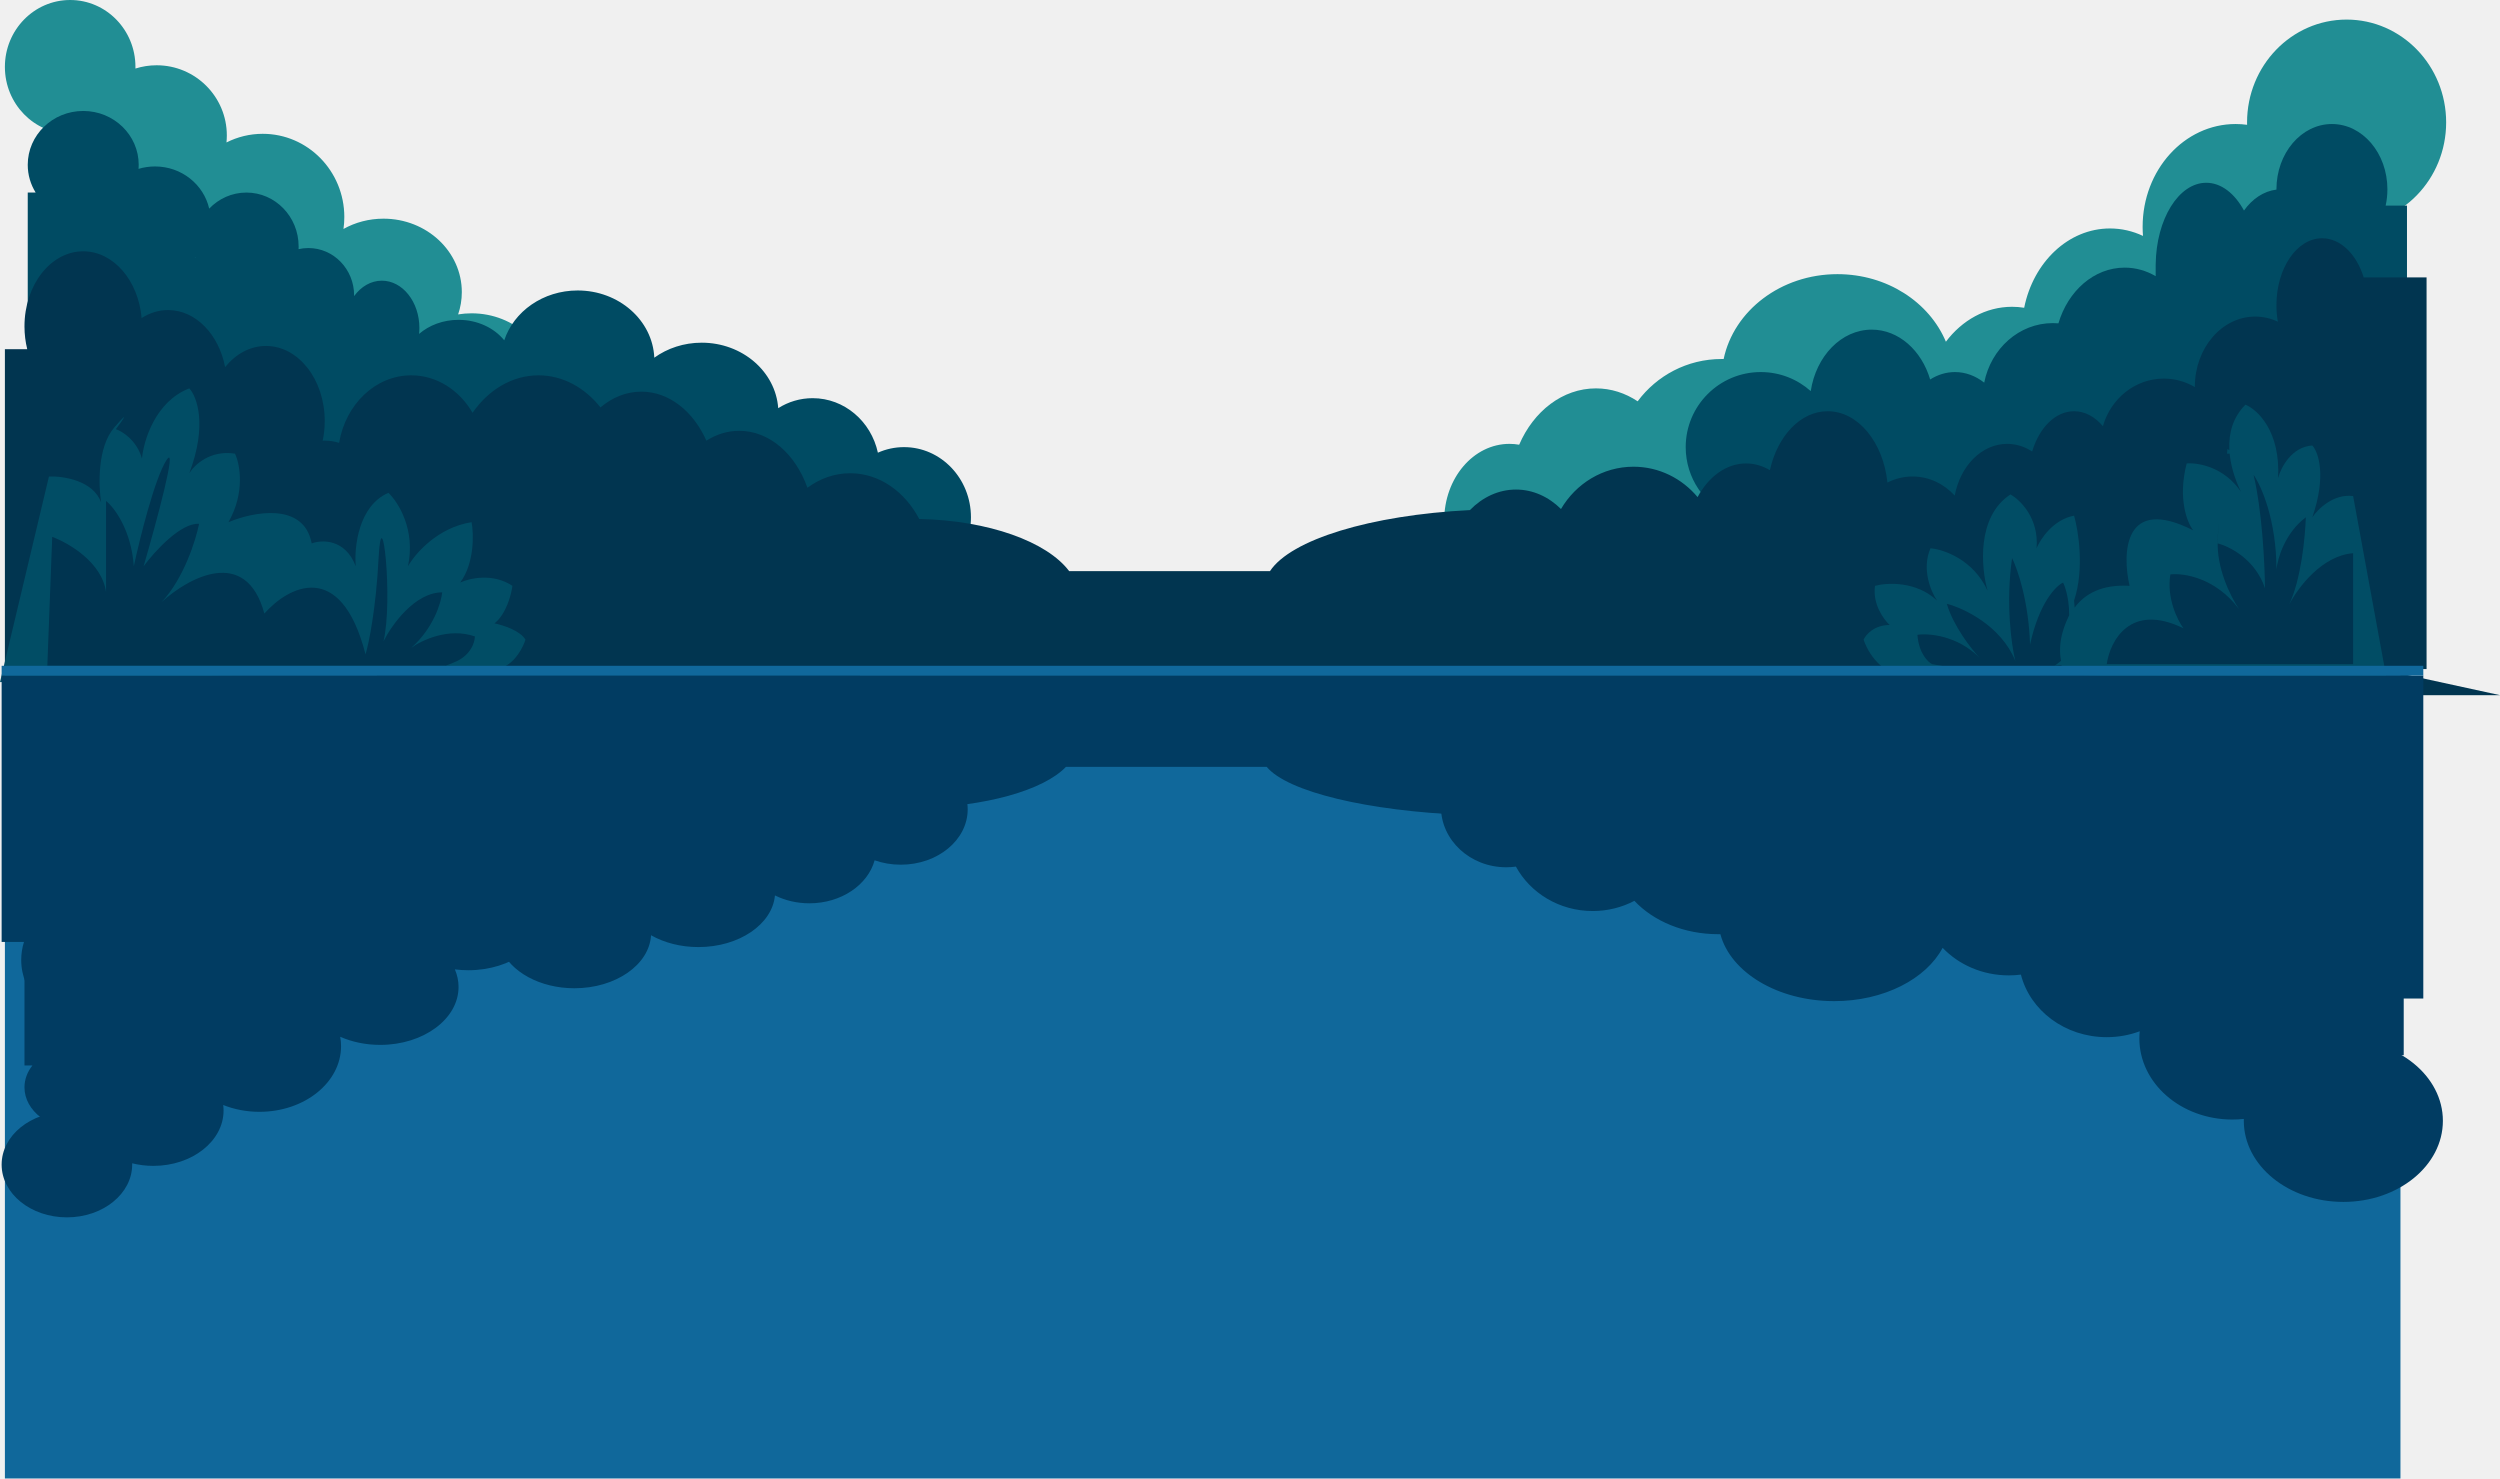
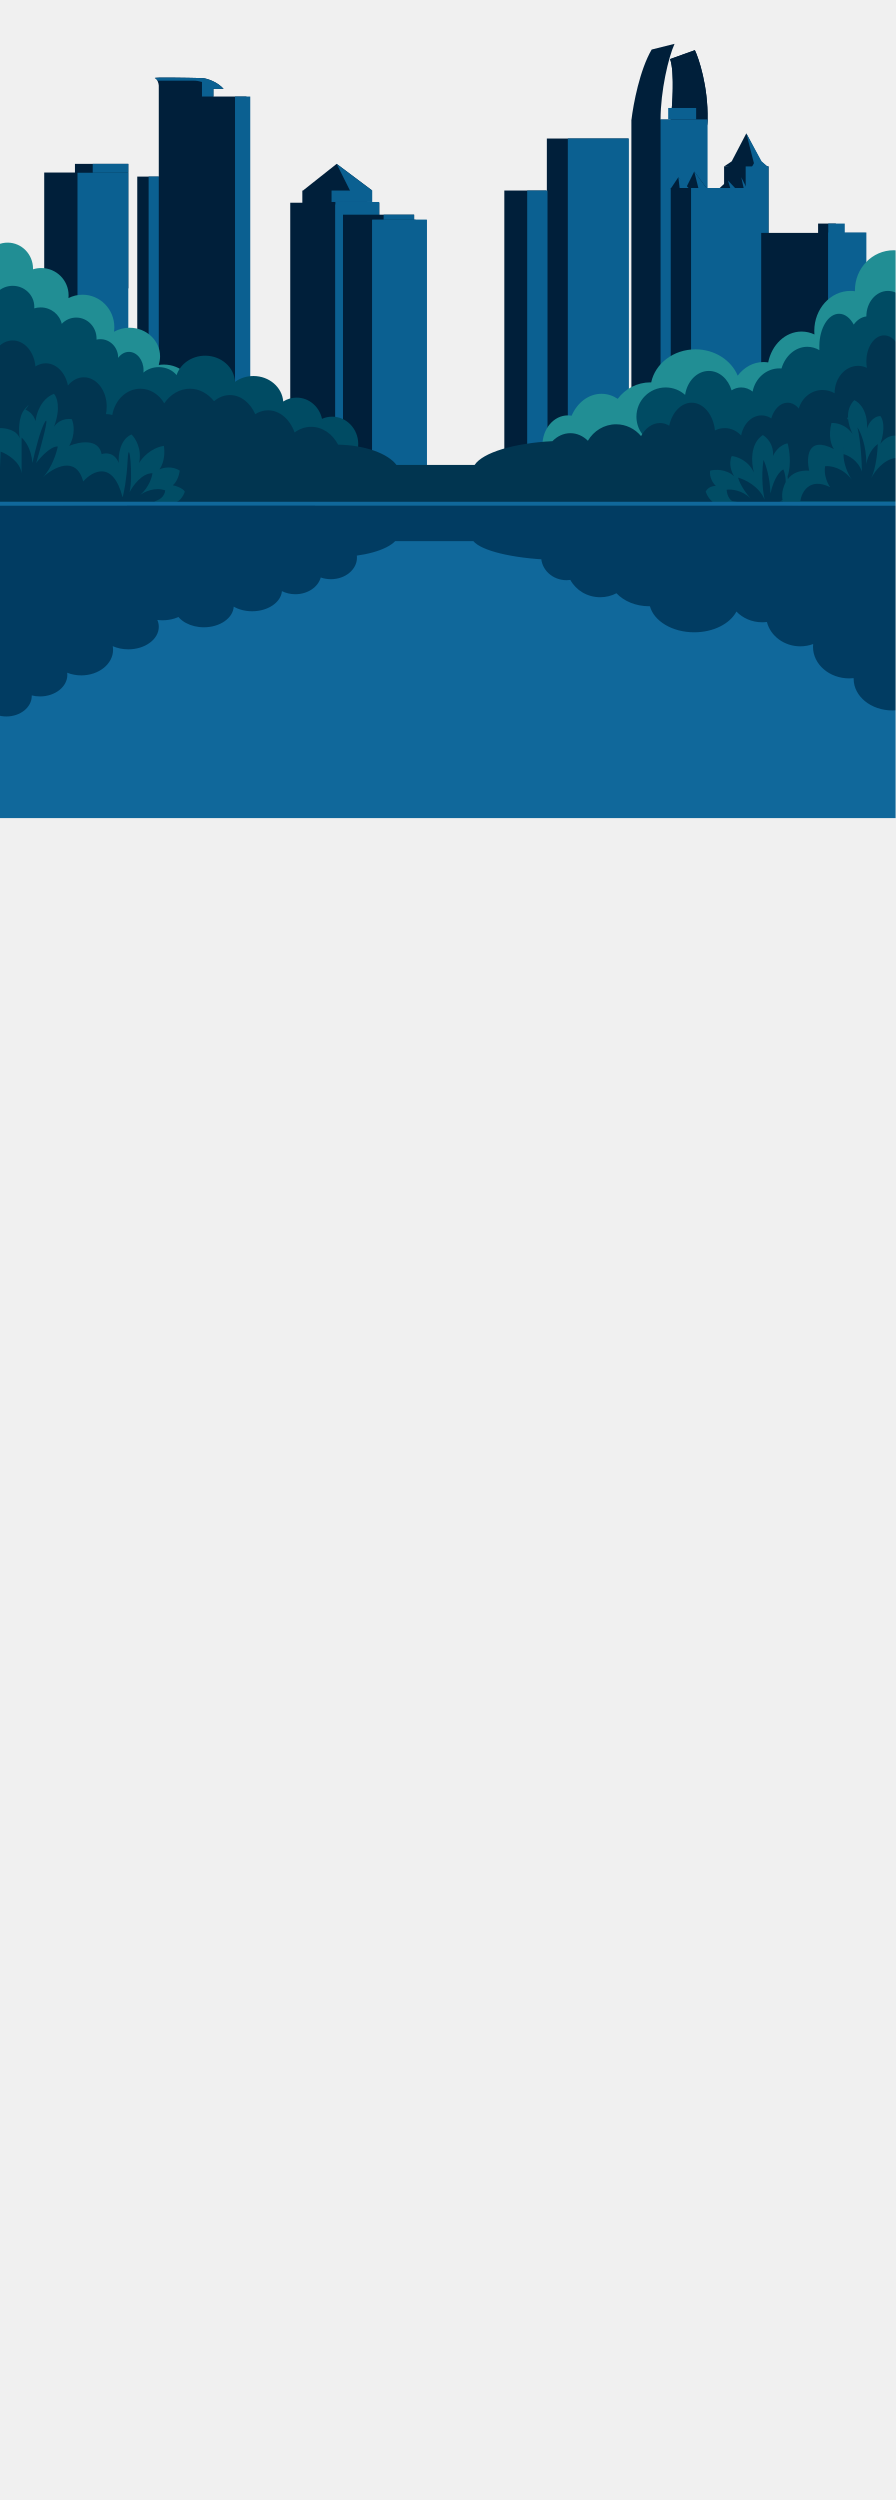
- <svg xmlns="http://www.w3.org/2000/svg" width="766" height="453" viewBox="0 0 766 453" fill="none">
-   <path d="M719 6C735.845 6 749.5 20.103 749.5 37.5C749.5 54.897 735.845 69 719 69C717.116 69 715.273 68.822 713.483 68.484C713.493 68.822 713.5 69.16 713.5 69.5C713.5 86.897 700.74 101 685 101C680.853 101 676.913 100.02 673.358 98.26C673.452 99.325 673.5 100.406 673.5 101.5C673.5 118.897 661.412 133 646.5 133C645.241 133 644.003 132.897 642.79 132.702C639.998 146.628 629.288 157 616.5 157C604.656 157 594.594 148.103 590.955 135.725C584.457 143.198 574.351 148 563 148C561.639 148 560.296 147.928 558.975 147.794C556.248 162.701 543.195 174 527.5 174C521.361 174 515.626 172.27 510.755 169.272C505.967 177.569 498.01 183 489 183C483.777 183 478.908 181.175 474.805 178.025C471.411 181.142 467.141 183 462.5 183C451.454 183 442.5 172.479 442.5 159.5C442.5 146.521 451.454 136 462.5 136C463.511 136 464.504 136.089 465.475 136.259C469.89 126.004 478.767 119 489 119C493.634 119 497.989 120.437 501.778 122.961C507.609 115.097 516.959 110 527.5 110C527.708 110 527.917 110.004 528.124 110.008C531.236 95.199 545.666 84 563 84C578.194 84 591.156 92.605 596.222 104.703C601.17 98.141 608.42 94 616.5 94C617.758 94 618.996 94.103 620.209 94.297C623.001 80.371 633.713 70 646.5 70C650.076 70 653.488 70.812 656.611 72.285C656.539 71.368 656.5 70.439 656.5 69.5C656.5 52.103 669.26 38 685 38C686.188 38 687.359 38.081 688.509 38.237C688.503 37.992 688.5 37.746 688.5 37.5C688.5 20.103 702.155 6 719 6ZM21.5 0C32.546 0 41.5 9.178 41.5 20.5C41.5 20.668 41.497 20.836 41.493 21.003C43.546 20.352 45.732 20 48 20C59.874 20 69.5 29.626 69.5 41.5C69.5 42.226 69.463 42.943 69.393 43.65C72.739 41.955 76.51 41 80.5 41C94.307 41 105.5 52.417 105.5 66.5C105.5 67.74 105.411 68.959 105.243 70.152C108.831 68.15 113.022 67 117.5 67C130.755 67 141.5 77.074 141.5 89.5C141.5 91.882 141.103 94.177 140.371 96.332C141.713 96.114 143.092 96 144.5 96C157.755 96 168.5 106.074 168.5 118.5C168.5 130.926 157.755 141 144.5 141C131.245 141 120.5 130.926 120.5 118.5C120.5 116.118 120.896 113.822 121.628 111.667C120.287 111.885 118.908 112 117.5 112C104.245 112 93.5 101.926 93.5 89.5C93.5 89.085 93.512 88.672 93.536 88.262C89.74 90.632 85.277 92 80.5 92C66.693 92 55.5 80.583 55.5 66.5C55.5 64.777 55.668 63.093 55.987 61.466C53.518 62.455 50.823 63 48 63C36.126 63 26.5 53.374 26.5 41.5C26.5 41.112 26.511 40.727 26.531 40.345C24.924 40.772 23.238 41 21.5 41C10.454 41 1.5 31.822 1.5 20.5C1.5 9.178 10.454 0 21.5 0Z" fill="#218E94" />
-   <path d="M25.5 34C34.889 34 42.5 41.387 42.5 50.5C42.5 50.917 42.483 51.33 42.451 51.739C44.046 51.258 45.742 51 47.5 51C55.624 51 62.415 56.531 64.098 63.925C67 60.885 71.037 59 75.5 59C84.337 59 91.5 66.387 91.5 75.5C91.5 75.781 91.493 76.061 91.48 76.339C92.452 76.117 93.463 76 94.5 76C102.232 76 108.5 82.492 108.5 90.5C108.5 90.58 108.497 90.659 108.496 90.738C110.599 87.827 113.631 86 117 86C123.351 86 128.5 92.492 128.5 100.5C128.5 101.113 128.466 101.717 128.407 102.31C131.489 99.649 135.769 98 140.5 98C146.308 98 151.434 100.485 154.501 104.275C157.419 95.437 166.387 89 177 89C189.647 89 199.959 98.141 200.478 109.595C204.475 106.716 209.518 105 215 105C227.451 105 237.639 113.86 238.446 125.064C241.529 123.119 245.14 122 249 122C258.75 122 266.908 129.139 268.986 138.704C271.448 137.607 274.156 137 277 137C288.322 137 297.5 146.626 297.5 158.5C297.5 170.374 288.322 180 277 180C272.294 180 267.96 178.335 264.5 175.539V213H116.5V202H91.5V196H53.5V202H8.5V59H10.927C9.386 56.517 8.5 53.609 8.5 50.5C8.5 41.387 16.111 34 25.5 34ZM714.5 38C723.889 38 731.5 46.954 731.5 58C731.5 59.727 731.314 61.402 730.965 63H737.5V183H694.5V176H530.5V158.171C522.27 154.668 516.5 146.508 516.5 137C516.5 124.297 526.797 114 539.5 114C545.38 114 550.744 116.208 554.811 119.838C556.429 109.122 564.181 101 573.5 101C581.755 101 588.779 107.373 591.4 116.275C593.699 114.817 596.277 114 599 114C602.275 114 605.34 115.184 607.961 117.242C610.01 106.823 618.651 99 629 99C629.573 99 630.141 99.024 630.703 99.071C633.638 89.13 641.616 82 651 82C654.411 82 657.635 82.944 660.5 84.62V81H660.504C660.666 67.147 667.541 56 676 56C680.593 56 684.718 59.288 687.557 64.51C690.075 60.956 693.574 58.579 697.501 58.093C697.501 58.062 697.5 58.031 697.5 58C697.5 46.954 705.111 38 714.5 38ZM59.831 78.856C59.784 78.905 59.736 78.952 59.688 79H59.861C59.851 78.952 59.841 78.904 59.831 78.856Z" fill="#004B63" />
-   <path d="M711.5 73C717.161 73 722.037 77.921 724.243 85H743.5V205H729.264L766 213H1.5V107H8.35C7.798 104.793 7.5 102.441 7.5 100C7.5 87.297 15.559 77 25.5 77C34.77 77 42.401 85.954 43.39 97.462C45.827 95.887 48.582 95 51.5 95C59.952 95 67.042 102.444 68.977 112.48C72.216 108.469 76.632 106 81.5 106C91.441 106 99.5 116.297 99.5 129C99.5 131.081 99.282 133.097 98.877 135.015C99.084 135.006 99.291 135 99.5 135C101.018 135 102.492 135.241 103.9 135.693C105.884 123.908 115.023 115 126 115C133.855 115 140.767 119.563 144.792 126.477C149.653 119.456 156.902 115 165 115C172.445 115 179.171 118.766 183.984 124.828C187.586 121.775 191.884 120 196.5 120C205.02 120 212.457 126.042 216.432 135.021C219.473 133.086 222.889 132 226.5 132C235.767 132 243.752 139.149 247.395 149.448C251.205 146.628 255.694 145 260.5 145C269.413 145 277.235 150.598 281.661 159.022C302.923 159.44 320.82 165.983 327.594 175H389.12C395.474 165.343 419.855 157.83 450.385 156.29C454.205 152.364 459.127 150 464.5 150C469.72 150 474.515 152.233 478.287 155.961C482.852 148.189 491.092 143 500.5 143C508.342 143 515.374 146.606 520.141 152.308C523.512 146.053 528.913 142 535 142C537.593 142 540.06 142.736 542.3 144.063C544.609 133.608 551.66 126 560 126C569.318 126 577.026 135.496 578.311 147.85C580.652 146.662 583.256 146 586 146C591.032 146 595.594 148.227 598.929 151.839C600.627 142.763 607.178 136 615 136C617.763 136 620.366 136.845 622.654 138.337C624.809 131.077 629.749 126 635.5 126C638.846 126 641.916 127.719 644.324 130.586C646.739 122.147 654.186 116 663 116C666.45 116 669.69 116.943 672.501 118.595C672.501 118.563 672.5 118.532 672.5 118.5C672.5 106.626 680.783 97 691 97C693.451 97 695.789 97.555 697.93 98.561C697.649 96.942 697.5 95.246 697.5 93.5C697.5 82.178 703.768 73 711.5 73ZM682.473 137.583C682.449 138.06 682.41 138.532 682.355 139H685.411C684.39 138.624 683.408 138.149 682.473 137.583Z" fill="#013550" />
-   <path d="M580.5 206.5C578.333 205.833 573.4 202.8 571 196C571.667 194.5 574.2 191.5 579 191.5C577.167 189.833 573.7 185.1 574.5 179.5C578.167 178.5 587.1 178 593.5 184C591.667 181.333 588.7 174.4 591.5 168C595.5 168.333 604.6 171.4 609 181C607 174 605.6 158.3 616 151.5C619 153.167 624.8 158.8 624 168C625.167 165.167 629.1 159.2 635.5 158C636.833 162.667 638.7 174.4 635.5 184L635.667 186.175C638.804 181.916 644.056 179.003 652.5 179.5C650.167 169.333 650.8 151.7 672 162.5C670.167 160.167 667.2 152.8 670 142C673.677 141.706 681.535 143.177 686.629 150.676C683.119 143.539 680.189 131.811 688 124C691.667 125.5 698.8 132.1 698 146.5C698.833 143.333 702.1 136.9 708.5 136.5C710.333 138.5 712.9 145.7 708.5 158.5C710.167 156 715 151.2 721 152L732 212L632 206.5C631.853 205.66 631.732 204.748 631.649 203.784L580.5 206.5Z" fill="#014D65" />
-   <path d="M31 154C28.6 147.2 19.333 145.833 15 146L0 209L154 204.5C158 202.9 160.333 198.167 161 196C159.4 193.2 154 191.5 151.5 191C155.1 188.2 156.667 182.167 157 179.5C151 175.5 143.833 177.167 141 178.5C145.4 172.5 145.167 163.667 144.5 160C134.1 161.6 127.167 169.667 125 173.5C127.4 162.3 122 153.833 119 151C109.8 155 108.5 167.667 109 173.5C105.8 165.1 98.667 165.333 95.5 166.5C93.1 153.7 77.5 156.833 70 160C75.2 150.8 73.5 142.167 72 139C64.4 137.8 59.5 142.5 58 145C63.6 130.2 60.333 121.5 58 119C47.6 123 44 135 43.5 140.5C41.9 134.9 37.5 132.167 35.5 131.5C37.5 128.833 40.2 125 35 131C29.8 137 30.167 148.833 31 154Z" fill="#014D65" />
-   <path d="M16 164.5C21 166.333 31.3 172.3 32.5 181.5V153.5C35 155.5 40.2 162.3 41 173.5C42.833 165 47.4 146.6 51 141C54.6 135.4 47.833 160.333 44 173.5C47.333 169 55.4 160.1 61 160.5C60 165.5 56.3 177.3 49.5 184.5C57.667 177 75.4 167.2 81 188C88.167 179.833 104.4 170.9 112 200.5C113 197.167 115.2 186.6 116 171C117 151.5 120.5 184 117.5 196.5C120 191.5 127.1 181.5 135.5 181.5C135.167 184.667 132.8 192.5 126 198.5C129.167 196.167 137.5 192.2 145.5 195C145.5 196.833 144.2 201 139 203C137.828 203.451 137.04 203.775 136.544 204H138C136.58 204.387 134.84 204.775 136.544 204H14.5L16 164.5Z" fill="#003450" />
-   <path d="M587.5 194.5C587.9 200.1 590.667 202.833 592 203.5L623 209L631.5 202.5C630.3 196.1 633 190.667 634 188.5C634 182.1 632.134 178.5 632.134 178.5C629.923 179.5 624.8 184.7 622 197.5C621.6 184.3 618.167 174.333 616.5 171C614.5 185 616.333 197.833 617.5 202.5C613.1 191.7 601.667 186.333 596.5 185C598.5 191.8 604 198.833 606.5 201.5C599.7 194.7 591 194 587.5 194.5Z" fill="#003450" />
-   <path d="M645.5 203.5C646.5 196.5 652.6 184.5 669 192.5C667.167 190 663.8 183.2 665 176C669.14 175.522 678.879 177.053 686.019 186.609C683.231 182.391 679.145 174.024 679.5 165.5C679.9 155.9 679.667 162.167 679.5 166.5C683.256 167.439 691.066 171.463 693.993 180.228C693.915 172.606 693.143 156.826 690.5 145.5C692.833 148.833 697.5 159.3 697.5 174.5C697.833 171.167 700.1 163.3 706.5 158.5C706.338 164.321 705.079 177.576 701.352 185.302C704.152 179.942 711.432 170.265 721 169.5V203.5H645.5Z" fill="#003450" />
-   <rect x="1.5" y="207" width="734" height="246" fill="#10689B" />
-   <path d="M718 368.267C734.845 368.267 748.5 357.144 748.5 343.422C748.5 329.701 734.845 318.577 718 318.577C716.116 318.577 714.272 318.718 712.482 318.984C712.492 318.718 712.5 318.45 712.5 318.182C712.5 304.461 699.74 293.337 684 293.337C679.853 293.337 675.913 294.111 672.358 295.5C672.452 294.659 672.5 293.806 672.5 292.943C672.5 279.222 660.412 268.098 645.5 268.098C644.241 268.098 643.002 268.179 641.789 268.333C638.997 257.349 628.287 249.169 615.5 249.169C603.656 249.169 593.594 256.187 589.955 265.95C583.457 260.055 573.351 256.267 562 256.267C560.639 256.267 559.296 256.324 557.975 256.43C555.248 244.672 542.195 235.76 526.5 235.76C520.361 235.76 514.626 237.125 509.755 239.489C504.967 232.945 497.009 228.662 488 228.662C482.778 228.662 477.909 230.102 473.806 232.586C470.412 230.127 466.141 228.662 461.5 228.662C450.454 228.662 441.5 236.96 441.5 247.197C441.5 257.434 450.454 265.732 461.5 265.732C462.511 265.732 463.504 265.662 464.475 265.528C468.89 273.616 477.767 279.14 488 279.14C492.634 279.14 496.989 278.007 500.778 276.016C506.609 282.219 515.959 286.239 526.5 286.239C526.708 286.239 526.917 286.236 527.124 286.233C530.237 297.913 544.666 306.746 562 306.746C577.194 306.746 590.156 299.958 595.222 290.417C600.17 295.592 607.42 298.859 615.5 298.859C616.758 298.859 617.996 298.778 619.209 298.625C622.001 309.608 632.713 317.789 645.5 317.789C649.076 317.789 652.488 317.147 655.611 315.986C655.539 316.71 655.5 317.442 655.5 318.182C655.5 331.904 668.26 343.028 684 343.028C685.188 343.028 686.359 342.963 687.509 342.84C687.503 343.034 687.5 343.228 687.5 343.422C687.5 357.144 701.155 368.267 718 368.267ZM20.5 373C31.546 373 40.5 365.76 40.5 356.831C40.5 356.698 40.497 356.566 40.493 356.434C42.546 356.948 44.732 357.225 47 357.225C58.874 357.225 68.5 349.633 68.5 340.267C68.5 339.695 68.463 339.129 68.393 338.572C71.739 339.909 75.51 340.662 79.5 340.662C93.307 340.662 104.5 331.656 104.5 320.548C104.5 319.57 104.411 318.609 104.243 317.669C107.831 319.247 112.022 320.155 116.5 320.155C129.755 320.155 140.5 312.209 140.5 302.408C140.5 300.529 140.103 298.719 139.371 297.019C140.713 297.191 142.092 297.281 143.5 297.281C156.755 297.281 167.5 289.336 167.5 279.535C167.5 269.734 156.755 261.789 143.5 261.789C130.245 261.789 119.5 269.734 119.5 279.535C119.5 281.414 119.896 283.225 120.628 284.924C119.287 284.752 117.908 284.662 116.5 284.662C103.245 284.662 92.5 292.607 92.5 302.408C92.5 302.736 92.512 303.062 92.536 303.385C88.74 301.515 84.277 300.436 79.5 300.436C65.693 300.436 54.5 309.441 54.5 320.548C54.5 321.908 54.668 323.236 54.987 324.52C52.518 323.74 49.823 323.309 47 323.309C35.126 323.309 25.5 330.902 25.5 340.267C25.5 340.573 25.511 340.877 25.531 341.178C23.924 340.842 22.238 340.662 20.5 340.662C9.454 340.662 0.5 347.901 0.5 356.831C0.5 365.76 9.454 373 20.5 373Z" fill="#013C62" />
-   <path d="M24.5 346.183C33.889 346.183 41.5 340.356 41.5 333.169C41.5 332.84 41.483 332.514 41.452 332.191C43.047 332.571 44.742 332.774 46.5 332.774C54.624 332.774 61.415 328.411 63.098 322.579C66 324.977 70.036 326.464 74.5 326.464C83.337 326.464 90.5 320.638 90.5 313.45C90.5 313.228 90.493 313.006 90.48 312.786C91.452 312.961 92.463 313.056 93.5 313.056C101.232 313.056 107.5 307.935 107.5 301.619C107.5 301.557 107.497 301.495 107.496 301.433C109.599 303.728 112.631 305.169 116 305.169C122.351 305.169 127.5 300.048 127.5 293.732C127.5 293.248 127.466 292.772 127.407 292.305C130.489 294.403 134.769 295.704 139.5 295.704C145.308 295.704 150.434 293.744 153.501 290.754C156.419 297.725 165.387 302.803 176 302.803C188.647 302.803 198.959 295.593 199.478 286.559C203.475 288.829 208.518 290.183 214 290.183C226.451 290.183 236.639 283.195 237.446 274.357C240.529 275.892 244.14 276.774 248 276.774C257.75 276.774 265.909 271.143 267.987 263.599C270.449 264.464 273.157 264.943 276 264.943C287.322 264.943 296.5 257.351 296.5 247.985C296.5 238.62 287.322 231.027 276 231.027C271.294 231.027 266.96 232.341 263.5 234.546V204.999H115.5V213.675H90.5V218.407H52.5V213.675H7.5V326.464H9.927C8.386 328.422 7.5 330.717 7.5 333.169C7.5 340.356 15.111 346.183 24.5 346.183ZM713.5 343.027C722.889 343.027 730.5 335.965 730.5 327.253C730.5 325.891 730.314 324.569 729.964 323.309H736.5V228.661H693.5V234.183H529.5V248.244C521.27 251.007 515.5 257.444 515.5 264.943C515.5 274.962 525.798 283.084 538.5 283.084C544.38 283.084 549.744 281.343 553.811 278.48C555.429 286.931 563.181 293.338 572.5 293.338C580.755 293.338 587.779 288.311 590.4 281.289C592.699 282.439 595.277 283.084 598 283.084C601.275 283.084 604.34 282.151 606.961 280.527C609.01 288.745 617.651 294.915 628 294.915C628.574 294.915 629.142 294.897 629.704 294.859C632.639 302.7 640.617 308.323 650 308.323C653.411 308.323 656.635 307.58 659.5 306.258V309.111H659.504C659.665 320.038 666.541 328.83 675 328.83C679.593 328.83 683.718 326.238 686.557 322.119C689.075 324.922 692.574 326.796 696.501 327.18C696.501 327.204 696.5 327.229 696.5 327.253C696.5 335.965 704.111 343.027 713.5 343.027ZM58.831 310.803C58.784 310.765 58.736 310.727 58.688 310.69H58.861C58.851 310.727 58.841 310.765 58.831 310.803Z" fill="#013C62" />
-   <path d="M710.5 315.422C716.161 315.422 721.037 311.541 723.243 305.958H742.5V207H0.5V288.605H7.351C6.799 290.346 6.5 292.201 6.5 294.127C6.5 304.145 14.559 312.267 24.5 312.267C33.77 312.267 41.401 305.205 42.39 296.128C44.827 297.37 47.582 298.07 50.5 298.07C58.952 298.07 66.042 292.199 67.977 284.283C71.216 287.446 75.632 289.394 80.5 289.394C90.441 289.394 98.5 281.272 98.5 271.253C98.5 269.612 98.282 268.022 97.877 266.509C98.084 266.516 98.291 266.521 98.5 266.521C100.018 266.521 101.492 266.331 102.9 265.974C104.884 275.269 114.024 282.295 125 282.295C132.855 282.295 139.767 278.696 143.792 273.244C148.653 278.781 155.902 282.295 164 282.295C171.444 282.295 178.17 279.325 182.983 274.544C186.585 276.953 190.884 278.352 195.5 278.352C204.019 278.352 211.457 273.586 215.432 266.505C218.473 268.031 221.889 268.887 225.5 268.887C234.767 268.887 242.752 263.248 246.395 255.125C250.205 257.349 254.694 258.633 259.5 258.633C268.413 258.633 276.235 254.218 280.661 247.574C301.923 247.245 319.821 242.083 326.595 234.971H388.12C394.474 242.588 418.855 248.515 449.385 249.729C453.205 252.825 458.128 254.69 463.5 254.69C468.72 254.69 473.514 252.929 477.286 249.989C481.851 256.119 490.092 260.211 499.5 260.211C507.342 260.211 514.374 257.367 519.141 252.87C522.512 257.803 527.913 261 534 261C536.592 261 539.06 260.419 541.3 259.373C543.609 267.619 550.66 273.62 559 273.62C568.318 273.62 576.026 266.13 577.311 256.386C579.652 257.323 582.256 257.845 585 257.845C590.032 257.845 594.594 256.088 597.929 253.24C599.627 260.398 606.178 265.732 614 265.732C616.763 265.732 619.367 265.066 621.654 263.89C623.809 269.616 628.75 273.62 634.5 273.62C637.845 273.62 640.916 272.263 643.324 270.003C645.739 276.658 653.186 281.506 662 281.506C665.45 281.506 668.69 280.764 671.501 279.461C671.501 279.485 671.5 279.51 671.5 279.535C671.5 288.9 679.783 296.493 690 296.493C692.45 296.493 694.789 296.055 696.93 295.262C696.649 296.539 696.5 297.876 696.5 299.253C696.5 308.183 702.768 315.422 710.5 315.422ZM681.473 264.484C681.449 264.108 681.41 263.735 681.355 263.366H684.41C683.39 263.662 682.408 264.038 681.473 264.484Z" fill="#013C62" />
-   <rect x="0.5" y="204" width="742" height="3" fill="#10689B" />
+ <svg xmlns="http://www.w3.org/2000/svg" width="705" height="1968" viewBox="0 0 705 1968" fill="none">
+   <mask id="mask0_2068_183" style="mask-type:alpha" maskUnits="userSpaceOnUse" x="0" y="0" width="705" height="1968">
+     <rect width="705" height="1968" fill="white" />
+   </mask>
+   <g mask="url(#mask0_2068_183)">
+     <path d="M100.153 369H34.8V135.809H100.153V369ZM168 76H194V369H108.047V139H125V66.691H168V76ZM298.588 172.941H327.106V369H228.483V159.573H298.588V172.941ZM430 369H397V150H430V369ZM494.647 369H430.483V109.073H494.647V369ZM531 34.5C526.167 45.167 520 71.6 520 94L520.473 94.221H527.958C529.466 82.055 530.986 56.296 527.5 46.5L547 39.5C550 45.667 557.5 68 557 94C556.902 99.111 555.803 103.102 554.059 106.188V148H570V131H605V369H497.024V95.015L497 95C497.008 94.934 497.016 94.867 497.024 94.8V94.221H497.092C498.553 81.986 503.605 55.05 513 39L531 34.5Z" fill="#001F3A" />
+     <path d="M537 111C537.248 108.799 536.812 107.846 536 107.647C532.446 106.776 521.686 120.35 529.5 107L525.515 103.413C523.684 105.268 522.833 106.179 524.5 102.5L525.515 103.413C526.602 102.312 528.035 100.878 529.491 99.877L527.5 97.5C529.101 87.5 531.343 57.3 527.5 46.5L547 39.5C550 45.667 557.5 68 557 94C556.569 116.396 537 117.333 527.5 114.5L537 111Z" fill="#001F3A" />
+     <rect x="238" y="150" width="51" height="209" fill="#001F3A" />
+     <rect x="59" y="129" width="42" height="98" fill="#001F3A" />
+     <rect x="61" y="136" width="40" height="233" fill="#0B6091" />
+     <rect x="73" y="129" width="28" height="7" fill="#0B6091" />
+     <rect x="415" y="150" width="16" height="219" fill="#0B6091" />
+     <rect x="447" y="109" width="48" height="260" fill="#0B6091" />
+     <rect x="520" y="94" width="37" height="275" fill="#0B6091" />
+     <rect x="264" y="161" width="3" height="208" fill="#0B6091" />
+     <path d="M264 159H298.5V369H264V159Z" fill="#0B6091" />
+     <rect x="185" y="76" width="12" height="293" fill="#0B6091" />
+     <path d="M528 148.5L534 139.5L540 148L546.5 135L558 150.5L540 148L540.5 148.5H528Z" fill="#001F3A" />
+     <path d="M573 142L566 148.5L576 150.5L573 142Z" fill="#001F3A" />
+     <path d="M583.5 139.5L577.5 152.5L591 154.5L583.5 139.5Z" fill="#001F3A" />
+     <path d="M576 127L570 131L587.5 133L597 138L604.5 131.5L599 127L587.5 105L576 127Z" fill="#001F3A" />
+     <rect x="117" y="139" width="8" height="230" fill="#0B6091" />
+     <path d="M528 148H576.718V369.309H528V148Z" fill="#001F3A" />
+     <rect x="544" y="148" width="60" height="221" fill="#0B6091" />
+     <rect x="644" y="176" width="14" height="180" fill="#001F3A" />
+     <rect x="587" y="131" width="18" height="238" fill="#0B6091" />
+     <rect x="599.212" y="183.338" width="81.988" height="185.662" fill="#001F3A" />
+     <rect x="652" y="183" width="30" height="186" fill="#0B6091" />
+     <rect x="652" y="176" width="13" height="87" fill="#0B6091" />
+     <rect x="270" y="169" width="56" height="200" fill="#001F3A" />
+     <rect x="293" y="173" width="43" height="196" fill="#0B6091" />
+     <rect x="293" y="173" width="43" height="196" fill="#0B6091" />
+     <path d="M265 129L238.5 150L256 158.5L293 150L265 129Z" fill="#001F3A" />
+     <path d="M265 129L276.5 152L270 158.5L293 150L265 129Z" fill="#0B6091" />
+     <rect x="302" y="169" width="24" height="4" fill="#0B6091" />
+     <path d="M122 61.5C124 62.3 124.667 65.333 125 67L131.5 70H176C171.2 64.4 163.333 62 160 61.5C146.5 61.167 120 60.7 122 61.5Z" fill="#001F3A" />
+     <mask id="mask1_2068_183" style="mask-type:alpha" maskUnits="userSpaceOnUse" x="121" y="61" width="55" height="9">
+       <path d="M122 61.5C124 62.3 124.667 65.333 125 67L131.5 70H176C171.2 64.4 163.333 62 160 61.5C146.5 61.167 120 60.7 122 61.5Z" fill="#001F3A" />
+     </mask>
+     <g mask="url(#mask1_2068_183)">
+       <path d="M152.5 63.5C161.3 63.5 167.833 69.167 170 72L179.5 74L185 65.5L173.5 53H115.5L122.5 63.5H152.5Z" fill="#0B6091" />
+     </g>
+     <path d="M159 63L168 66.5V76H159V63Z" fill="#0B6091" />
+     <rect x="526" y="85" width="22" height="9" fill="#0B6091" />
+     <rect x="261" y="150" width="32" height="9" fill="#0B6091" />
+     <path d="M535 148L534 139.5L542 148L550 149L546.5 135L558 150.5L550 149L542 148H535Z" fill="#0B6091" />
+     <path d="M573 142L575 148.5L581 150.5L573 142Z" fill="#0B6091" />
+     <path d="M583.5 139.5L586.5 153L591 154.5L583.5 139.5Z" fill="#0B6091" />
+     <path d="M593.5 128.5L591 133H587.5L597 138L604.5 131.5L599.5 127L587.5 105L593.5 128.5Z" fill="#0B6091" />
+     <path d="M703.5 197C720.345 197 734 211.103 734 228.5C734 245.897 720.345 260 703.5 260C701.616 260 699.773 259.822 697.983 259.484C697.993 259.822 698 260.16 698 260.5C698 277.897 685.24 292 669.5 292C665.353 292 661.413 291.02 657.858 289.26C657.952 290.325 658 291.406 658 292.5C658 309.897 645.912 324 631 324C629.741 324 628.503 323.897 627.29 323.702C624.498 337.628 613.788 348 601 348C589.156 348 579.094 339.103 575.455 326.725C568.957 334.198 558.851 339 547.5 339C546.139 339 544.796 338.928 543.475 338.794C540.748 353.701 527.695 365 512 365C505.861 365 500.126 363.27 495.255 360.272C490.467 368.569 482.51 374 473.5 374C468.277 374 463.408 372.175 459.305 369.025C455.911 372.142 451.641 374 447 374C435.954 374 427 363.479 427 350.5C427 337.521 435.954 327 447 327C448.011 327 449.004 327.089 449.975 327.259C454.39 317.004 463.267 310 473.5 310C478.134 310 482.489 311.437 486.278 313.961C492.109 306.097 501.459 301 512 301C512.208 301 512.417 301.004 512.624 301.008C515.736 286.199 530.166 275 547.5 275C562.694 275 575.656 283.605 580.722 295.703C585.67 289.141 592.92 285 601 285C602.258 285 603.496 285.102 604.709 285.297C607.501 271.371 618.213 261 631 261C634.576 261 637.988 261.812 641.111 263.285C641.039 262.367 641 261.439 641 260.5C641 243.103 653.76 229 669.5 229C670.688 229 671.859 229.081 673.009 229.237C673.003 228.992 673 228.746 673 228.5C673 211.103 686.655 197 703.5 197ZM6 191C17.046 191 26 200.178 26 211.5C26 211.668 25.997 211.836 25.993 212.003C28.046 211.352 30.232 211 32.5 211C44.374 211 54 220.626 54 232.5C54 233.226 53.963 233.943 53.893 234.65C57.239 232.955 61.01 232 65 232C78.807 232 90 243.417 90 257.5C90 258.74 89.911 259.959 89.743 261.152C93.331 259.151 97.522 258 102 258C115.255 258 126 268.074 126 280.5C126 282.882 125.603 285.177 124.871 287.332C126.213 287.114 127.592 287 129 287C142.255 287 153 297.074 153 309.5C153 321.926 142.255 332 129 332C115.745 332 105 321.926 105 309.5C105 307.118 105.396 304.822 106.128 302.667C104.787 302.885 103.408 303 102 303C88.745 303 78 292.926 78 280.5C78 280.085 78.012 279.672 78.036 279.262C74.24 281.632 69.777 283 65 283C51.193 283 40 271.583 40 257.5C40 255.777 40.168 254.093 40.487 252.466C38.018 253.455 35.323 254 32.5 254C20.626 254 11 244.374 11 232.5C11 232.112 11.011 231.727 11.031 231.345C9.424 231.772 7.738 232 6 232C-5.046 232 -14 222.822 -14 211.5C-14 200.178 -5.046 191 6 191Z" fill="#218E94" />
+     <path d="M10 225C19.389 225 27 232.387 27 241.5C27 241.917 26.983 242.33 26.951 242.739C28.546 242.258 30.242 242 32 242C40.124 242 46.915 247.531 48.598 254.925C51.5 251.885 55.536 250 60 250C68.837 250 76 257.387 76 266.5C76 266.781 75.993 267.061 75.98 267.339C76.952 267.117 77.963 267 79 267C86.732 267 93 273.492 93 281.5C93 281.58 92.997 281.659 92.996 281.738C95.099 278.827 98.131 277 101.5 277C107.851 277 113 283.492 113 291.5C113 292.113 112.966 292.717 112.907 293.31C115.989 290.649 120.269 289 125 289C130.808 289 135.934 291.485 139.001 295.275C141.919 286.437 150.887 280 161.5 280C174.147 280 184.459 289.141 184.978 300.595C188.975 297.716 194.018 296 199.5 296C211.951 296 222.139 304.86 222.946 316.064C226.029 314.119 229.64 313 233.5 313C243.25 313 251.408 320.139 253.486 329.704C255.948 328.607 258.656 328 261.5 328C272.822 328 282 337.626 282 349.5C282 361.374 272.822 371 261.5 371C256.794 371 252.46 369.335 249 366.539V404H101V393H76V387H38V393H-7V250H-4.573C-6.114 247.517 -7 244.609 -7 241.5C-7 232.387 0.611 225 10 225ZM699 229C708.389 229 716 237.954 716 249C716 250.726 715.814 252.402 715.465 254H722V374H679V367H515V349.171C506.77 345.668 501 337.508 501 328C501 315.297 511.297 305 524 305C529.88 305 535.244 307.208 539.311 310.838C540.929 300.122 548.681 292 558 292C566.255 292 573.279 298.373 575.9 307.275C578.199 305.817 580.777 305 583.5 305C586.775 305 589.84 306.184 592.461 308.242C594.51 297.823 603.151 290 613.5 290C614.073 290 614.641 290.024 615.203 290.071C618.138 280.13 626.116 273 635.5 273C638.911 273 642.135 273.944 645 275.62V272H645.004C645.166 258.148 652.041 247 660.5 247C665.093 247 669.218 250.288 672.057 255.51C674.575 251.956 678.074 249.579 682.001 249.093C682.001 249.062 682 249.031 682 249C682 237.954 689.611 229 699 229ZM44.331 269.856C44.284 269.905 44.236 269.952 44.188 270H44.361C44.351 269.952 44.341 269.904 44.331 269.856Z" fill="#004B63" />
+     <path d="M696 264C701.661 264 706.537 268.92 708.743 276H728V396H713.764L750.5 404H-14V298H-7.15C-7.702 295.793 -8 293.441 -8 291C-8 278.297 0.059 268 10 268C19.27 268 26.901 276.954 27.89 288.462C30.327 286.887 33.082 286 36 286C44.452 286 51.542 293.444 53.477 303.48C56.717 299.469 61.132 297 66 297C75.941 297 84 307.297 84 320C84 322.081 83.782 324.097 83.377 326.015C83.584 326.006 83.791 326 84 326C85.518 326 86.992 326.241 88.4 326.693C90.384 314.908 99.523 306 110.5 306C118.355 306 125.267 310.563 129.292 317.477C134.153 310.456 141.402 306 149.5 306C156.945 306 163.671 309.766 168.484 315.828C172.086 312.775 176.384 311 181 311C189.52 311 196.957 317.042 200.932 326.021C203.973 324.086 207.389 323 211 323C220.267 323 228.252 330.149 231.895 340.448C235.705 337.628 240.194 336 245 336C253.913 336 261.735 341.598 266.161 350.022C287.423 350.44 305.32 356.983 312.094 366H373.62C379.974 356.343 404.355 348.83 434.885 347.29C438.705 343.364 443.627 341 449 341C454.22 341 459.015 343.233 462.787 346.961C467.352 339.189 475.592 334 485 334C492.842 334 499.874 337.606 504.641 343.308C508.012 337.053 513.413 333 519.5 333C522.093 333 524.56 333.736 526.8 335.063C529.109 324.608 536.16 317 544.5 317C553.818 317 561.526 326.496 562.811 338.85C565.152 337.662 567.756 337 570.5 337C575.532 337 580.094 339.227 583.429 342.839C585.127 333.763 591.678 327 599.5 327C602.263 327 604.866 327.845 607.154 329.337C609.309 322.077 614.249 317 620 317C623.346 317 626.416 318.719 628.824 321.586C631.239 313.147 638.686 307 647.5 307C650.95 307 654.19 307.943 657.001 309.595C657.001 309.563 657 309.532 657 309.5C657 297.626 665.283 288 675.5 288C677.951 288 680.289 288.555 682.43 289.561C682.149 287.942 682 286.246 682 284.5C682 273.178 688.268 264 696 264ZM666.973 328.583C666.949 329.06 666.91 329.532 666.855 330H669.911C668.89 329.624 667.908 329.149 666.973 328.583Z" fill="#013550" />
+     <path d="M565 397.5C562.833 396.833 557.9 393.8 555.5 387C556.167 385.5 558.7 382.5 563.5 382.5C561.667 380.833 558.2 376.1 559 370.5C562.667 369.5 571.6 369 578 375C576.167 372.333 573.2 365.4 576 359C580 359.333 589.1 362.4 593.5 372C591.5 365 590.1 349.3 600.5 342.5C603.5 344.167 609.3 349.8 608.5 359C609.667 356.167 613.6 350.2 620 349C621.333 353.667 623.2 365.4 620 375L620.167 377.175C623.304 372.916 628.556 370.003 637 370.5C634.667 360.333 635.3 342.7 656.5 353.5C654.667 351.167 651.7 343.8 654.5 333C658.177 332.706 666.035 334.177 671.129 341.676C667.619 334.539 664.689 322.811 672.5 315C676.167 316.5 683.3 323.1 682.5 337.5C683.333 334.333 686.6 327.9 693 327.5C694.833 329.5 697.4 336.7 693 349.5C694.667 347 699.5 342.2 705.5 343L716.5 403L616.5 397.5C616.353 396.66 616.232 395.748 616.149 394.784L565 397.5Z" fill="#014D65" />
+     <path d="M15.5 345C13.1 338.2 3.833 336.833 -0.5 337L-15.5 400L138.5 395.5C142.5 393.9 144.833 389.167 145.5 387C143.9 384.2 138.5 382.5 136 382C139.6 379.2 141.167 373.167 141.5 370.5C135.5 366.5 128.333 368.167 125.5 369.5C129.9 363.5 129.667 354.667 129 351C118.6 352.6 111.667 360.667 109.5 364.5C111.9 353.3 106.5 344.833 103.5 342C94.3 346 93 358.667 93.5 364.5C90.3 356.1 83.167 356.333 80 357.5C77.6 344.7 62 347.833 54.5 351C59.7 341.8 58 333.167 56.5 330C48.9 328.8 44 333.5 42.5 336C48.1 321.2 44.833 312.5 42.5 310C32.1 314 28.5 326 28 331.5C26.4 325.9 22 323.167 20 322.5C22 319.833 24.7 316 19.5 322C14.3 328 14.667 339.833 15.5 345Z" fill="#014D65" />
+     <path d="M0.5 355.5C5.5 357.333 15.8 363.3 17 372.5V344.5C19.5 346.5 24.7 353.3 25.5 364.5C27.333 356 31.9 337.6 35.5 332C39.1 326.4 32.333 351.333 28.5 364.5C31.833 360 39.9 351.1 45.5 351.5C44.5 356.5 40.8 368.3 34 375.5C42.167 368 59.9 358.2 65.5 379C72.667 370.833 88.9 361.9 96.5 391.5C97.5 388.167 99.7 377.6 100.5 362C101.5 342.5 105 375 102 387.5C104.5 382.5 111.6 372.5 120 372.5C119.667 375.667 117.3 383.5 110.5 389.5C113.667 387.167 122 383.2 130 386C130 387.833 128.7 392 123.5 394C122.328 394.451 121.54 394.775 121.044 395H122.5C121.08 395.387 119.34 395.775 121.044 395H-1L0.5 355.5Z" fill="#003450" />
+     <path d="M572 385.5C572.4 391.1 575.167 393.833 576.5 394.5L607.5 400L616 393.5C614.8 387.1 617.5 381.667 618.5 379.5C618.5 373.1 616.634 369.5 616.634 369.5C614.423 370.5 609.3 375.7 606.5 388.5C606.1 375.3 602.667 365.333 601 362C599 376 600.833 388.833 602 393.5C597.6 382.7 586.167 377.333 581 376C583 382.8 588.5 389.833 591 392.5C584.2 385.7 575.5 385 572 385.5Z" fill="#003450" />
+     <path d="M630 394.5C631 387.5 637.1 375.5 653.5 383.5C651.667 381 648.3 374.2 649.5 367C653.64 366.522 663.379 368.053 670.519 377.609C667.731 373.391 663.645 365.024 664 356.5C664.4 346.9 664.167 353.167 664 357.5C667.756 358.439 675.566 362.463 678.493 371.228C678.415 363.606 677.643 347.826 675 336.5C677.333 339.833 682 350.3 682 365.5C682.333 362.167 684.6 354.3 691 349.5C690.838 355.321 689.579 368.576 685.852 376.302C688.652 370.942 695.932 361.265 705.5 360.5V394.5H630Z" fill="#003450" />
+     <rect x="-14" y="398" width="734" height="246" fill="#10689B" />
+     <path d="M702.5 559.267C719.345 559.267 733 548.144 733 534.422C733 520.701 719.345 509.577 702.5 509.577C700.616 509.577 698.772 509.718 696.982 509.984C696.992 509.718 697 509.45 697 509.182C697 495.461 684.24 484.337 668.5 484.337C664.353 484.337 660.413 485.111 656.858 486.5C656.952 485.659 657 484.806 657 483.943C657 470.222 644.912 459.098 630 459.098C628.741 459.098 627.502 459.179 626.289 459.333C623.497 448.349 612.787 440.169 600 440.169C588.156 440.169 578.094 447.187 574.455 456.95C567.957 451.055 557.851 447.267 546.5 447.267C545.139 447.267 543.796 447.324 542.475 447.43C539.748 435.672 526.695 426.76 511 426.76C504.861 426.76 499.126 428.125 494.255 430.489C489.467 423.945 481.509 419.662 472.5 419.662C467.278 419.662 462.409 421.102 458.306 423.586C454.912 421.127 450.641 419.662 446 419.662C434.954 419.662 426 427.96 426 438.197C426 448.434 434.954 456.732 446 456.732C447.011 456.732 448.004 456.662 448.975 456.528C453.39 464.616 462.267 470.14 472.5 470.14C477.134 470.14 481.489 469.007 485.278 467.016C491.109 473.219 500.459 477.239 511 477.239C511.208 477.239 511.417 477.236 511.624 477.233C514.737 488.913 529.166 497.746 546.5 497.746C561.694 497.746 574.656 490.958 579.722 481.417C584.67 486.592 591.92 489.859 600 489.859C601.258 489.859 602.496 489.778 603.709 489.625C606.501 500.608 617.213 508.789 630 508.789C633.576 508.789 636.988 508.147 640.111 506.986C640.039 507.71 640 508.442 640 509.182C640 522.904 652.76 534.028 668.5 534.028C669.688 534.028 670.859 533.963 672.009 533.84C672.003 534.034 672 534.228 672 534.422C672 548.144 685.655 559.267 702.5 559.267ZM5 564C16.046 564 25 556.76 25 547.831C25 547.698 24.997 547.566 24.993 547.434C27.046 547.948 29.232 548.225 31.5 548.225C43.374 548.225 53 540.633 53 531.267C53 530.695 52.963 530.129 52.893 529.572C56.239 530.909 60.01 531.662 64 531.662C77.807 531.662 89 522.656 89 511.548C89 510.57 88.911 509.609 88.743 508.669C92.331 510.247 96.522 511.155 101 511.155C114.255 511.155 125 503.209 125 493.408C125 491.529 124.603 489.719 123.871 488.019C125.213 488.191 126.592 488.281 128 488.281C141.255 488.281 152 480.336 152 470.535C152 460.734 141.255 452.789 128 452.789C114.745 452.789 104 460.734 104 470.535C104 472.414 104.396 474.225 105.128 475.924C103.787 475.752 102.408 475.662 101 475.662C87.745 475.662 77 483.607 77 493.408C77 493.736 77.012 494.062 77.036 494.385C73.24 492.515 68.777 491.436 64 491.436C50.193 491.436 39 500.441 39 511.548C39 512.908 39.168 514.236 39.487 515.52C37.018 514.74 34.323 514.309 31.5 514.309C19.626 514.309 10 521.902 10 531.267C10 531.573 10.011 531.877 10.031 532.178C8.424 531.842 6.738 531.662 5 531.662C-6.046 531.662 -15 538.901 -15 547.831C-15 556.76 -6.046 564 5 564Z" fill="#013C62" />
+     <path d="M9 537.183C18.389 537.183 26 531.356 26 524.169C26 523.84 25.983 523.514 25.952 523.191C27.547 523.571 29.242 523.774 31 523.774C39.124 523.774 45.915 519.411 47.598 513.579C50.5 515.977 54.536 517.464 59 517.464C67.837 517.464 75 511.638 75 504.45C75 504.228 74.993 504.006 74.98 503.786C75.952 503.961 76.963 504.056 78 504.056C85.732 504.056 92 498.935 92 492.619C92 492.557 91.997 492.495 91.996 492.433C94.099 494.728 97.131 496.169 100.5 496.169C106.851 496.169 112 491.048 112 484.732C112 484.248 111.966 483.772 111.907 483.305C114.989 485.403 119.269 486.704 124 486.704C129.808 486.704 134.934 484.744 138.001 481.754C140.919 488.725 149.887 493.803 160.5 493.803C173.147 493.803 183.459 486.593 183.978 477.559C187.975 479.829 193.018 481.183 198.5 481.183C210.951 481.183 221.139 474.195 221.946 465.357C225.029 466.892 228.64 467.774 232.5 467.774C242.25 467.774 250.409 462.143 252.487 454.599C254.949 455.464 257.657 455.943 260.5 455.943C271.822 455.943 281 448.351 281 438.985C281 429.62 271.822 422.027 260.5 422.027C255.794 422.027 251.46 423.341 248 425.546V395.999H100V404.675H75V409.407H37V404.675H-8V517.464H-5.573C-7.114 519.422 -8 521.717 -8 524.169C-8 531.356 -0.389 537.183 9 537.183ZM698 534.027C707.389 534.027 715 526.965 715 518.253C715 516.891 714.814 515.569 714.464 514.309H721V419.661H678V425.183H514V439.244C505.77 442.007 500 448.444 500 455.943C500 465.962 510.298 474.084 523 474.084C528.88 474.084 534.244 472.343 538.311 469.48C539.929 477.931 547.681 484.338 557 484.338C565.255 484.338 572.279 479.311 574.9 472.289C577.199 473.439 579.777 474.084 582.5 474.084C585.775 474.084 588.84 473.151 591.461 471.527C593.51 479.745 602.151 485.915 612.5 485.915C613.074 485.915 613.642 485.897 614.204 485.859C617.139 493.7 625.117 499.323 634.5 499.323C637.911 499.323 641.135 498.58 644 497.258V500.111H644.004C644.165 511.038 651.041 519.83 659.5 519.83C664.093 519.83 668.218 517.238 671.057 513.119C673.575 515.922 677.074 517.796 681.001 518.18C681.001 518.204 681 518.229 681 518.253C681 526.965 688.611 534.027 698 534.027ZM43.331 501.803C43.284 501.765 43.236 501.727 43.188 501.69H43.361C43.351 501.727 43.341 501.765 43.331 501.803Z" fill="#013C62" />
+     <path d="M695 506.422C700.661 506.422 705.537 502.541 707.743 496.958H727V398H-15V479.605H-8.149C-8.701 481.346 -9 483.201 -9 485.127C-9 495.145 -0.941 503.267 9 503.267C18.27 503.267 25.901 496.205 26.89 487.128C29.327 488.37 32.082 489.07 35 489.07C43.452 489.07 50.542 483.199 52.477 475.283C55.717 478.446 60.133 480.394 65 480.394C74.941 480.394 83 472.272 83 462.253C83 460.612 82.782 459.022 82.377 457.509C82.584 457.516 82.791 457.521 83 457.521C84.518 457.521 85.992 457.331 87.4 456.974C89.384 466.269 98.524 473.295 109.5 473.295C117.355 473.295 124.267 469.696 128.292 464.244C133.153 469.781 140.402 473.295 148.5 473.295C155.944 473.295 162.67 470.325 167.483 465.544C171.085 467.953 175.384 469.352 180 469.352C188.519 469.352 195.957 464.586 199.932 457.505C202.973 459.031 206.389 459.887 210 459.887C219.267 459.887 227.252 454.248 230.895 446.125C234.705 448.349 239.194 449.633 244 449.633C252.913 449.633 260.735 445.218 265.161 438.574C286.423 438.245 304.321 433.083 311.095 425.971H372.62C378.974 433.588 403.355 439.515 433.885 440.729C437.705 443.825 442.628 445.69 448 445.69C453.22 445.69 458.014 443.929 461.786 440.989C466.351 447.119 474.592 451.211 484 451.211C491.842 451.211 498.874 448.367 503.641 443.87C507.012 448.803 512.413 452 518.5 452C521.092 452 523.56 451.419 525.8 450.373C528.109 458.619 535.16 464.62 543.5 464.62C552.818 464.62 560.526 457.13 561.811 447.386C564.152 448.323 566.756 448.845 569.5 448.845C574.532 448.845 579.094 447.088 582.429 444.24C584.127 451.398 590.678 456.732 598.5 456.732C601.263 456.732 603.867 456.066 606.154 454.89C608.309 460.616 613.25 464.62 619 464.62C622.345 464.62 625.416 463.263 627.824 461.003C630.239 467.658 637.686 472.506 646.5 472.506C649.95 472.506 653.19 471.764 656.001 470.461C656.001 470.485 656 470.51 656 470.535C656 479.9 664.283 487.493 674.5 487.493C676.95 487.493 679.289 487.055 681.43 486.262C681.149 487.539 681 488.876 681 490.253C681 499.183 687.268 506.422 695 506.422ZM665.973 455.484C665.949 455.108 665.91 454.735 665.855 454.366H668.91C667.89 454.662 666.908 455.038 665.973 455.484Z" fill="#013C62" />
+     <rect x="-15" y="395" width="742" height="3" fill="#10689B" />
+   </g>
</svg>
